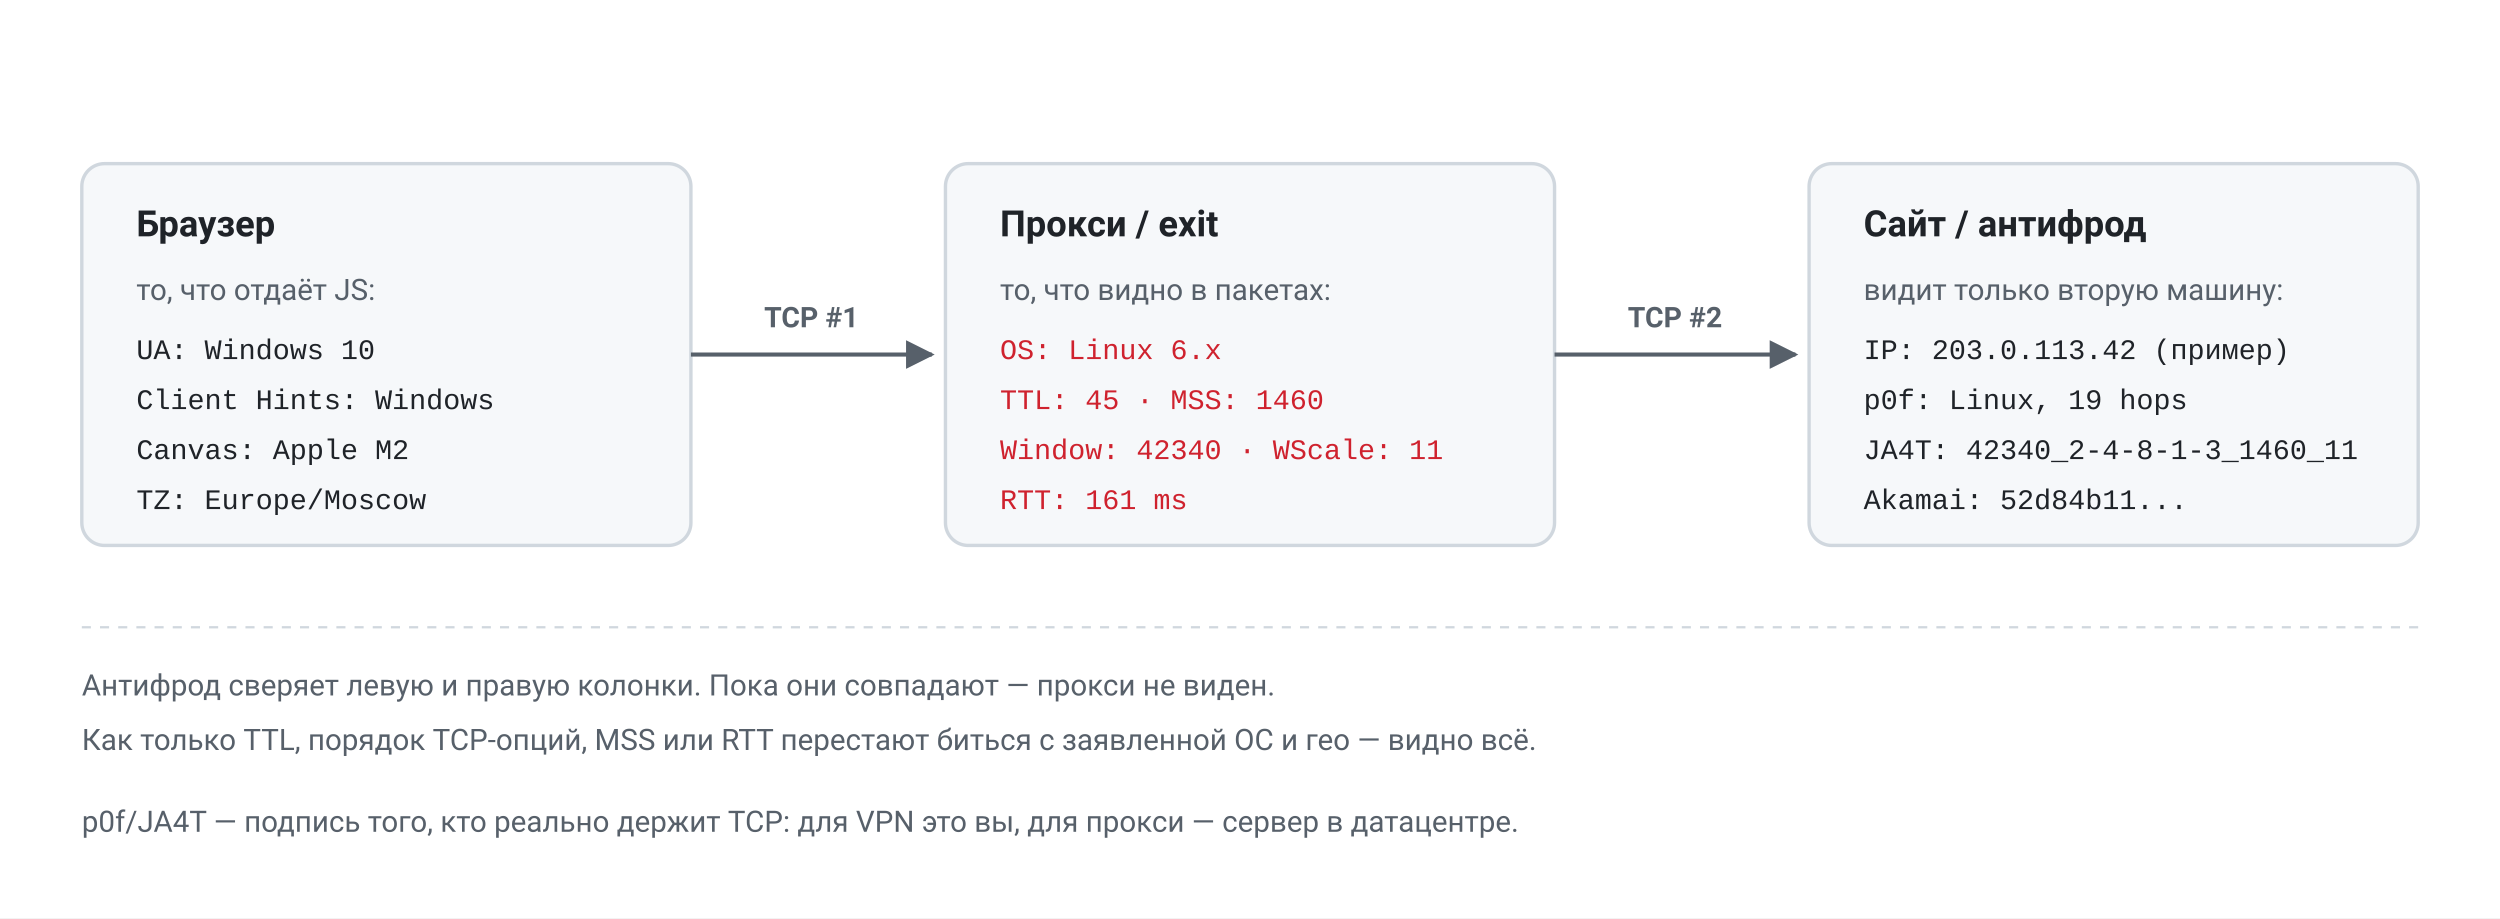
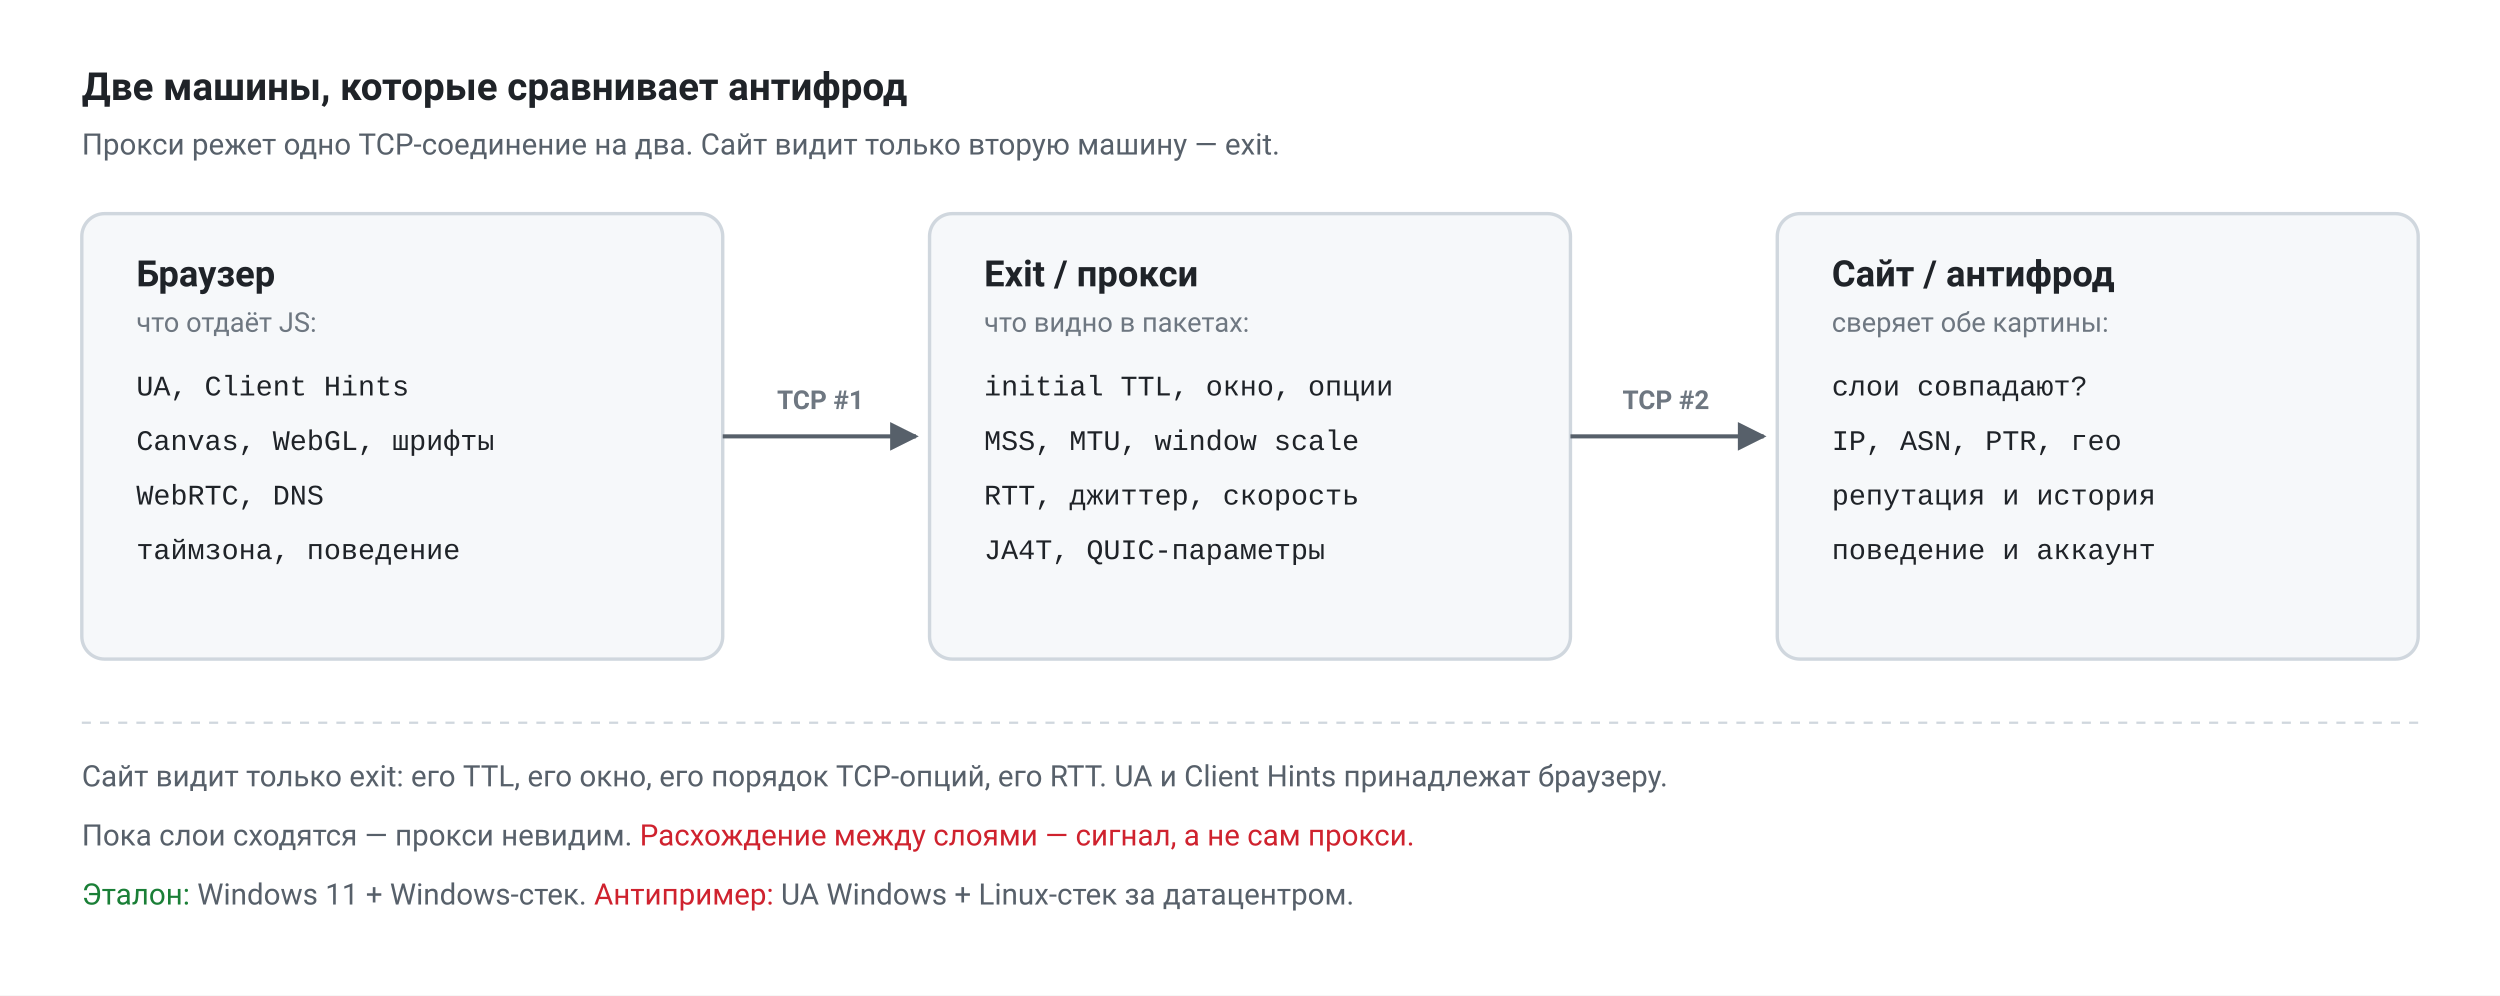
- <svg xmlns="http://www.w3.org/2000/svg" viewBox="0 0 1100 404" width="1100" height="404" role="img" aria-label="Схема: браузер → прокси → сайт, две независимые TCP-сессии">
+ <svg xmlns="http://www.w3.org/2000/svg" viewBox="0 0 1100 438" width="1100" height="438" role="img" aria-label="Схема: браузер, exit и сайт — две независимые машины, которые сравнивает антифрод">
  <defs>
    <marker id="arrow" viewBox="0 0 10 10" refX="9" refY="5" markerWidth="7" markerHeight="7" orient="auto-start-reverse">
      <path d="M 0 0 L 10 5 L 0 10 z" fill="#57606a" />
    </marker>
    <style>
-       .box { fill: #f6f8fa; stroke: #d0d7de; stroke-width: 1.5; }
-       .ttl { font: 700 16px -apple-system, "Segoe UI", Roboto, Arial, sans-serif; fill: #1f2328; }
-       .txt { font: 400 13px -apple-system, "Segoe UI", Roboto, Arial, sans-serif; fill: #57606a; }
+       .bg { fill: #ffffff; }
+       .card { fill: #f6f8fa; stroke: #d0d7de; stroke-width: 1.5; }
+       .h { font: 700 17px -apple-system, "Segoe UI", Roboto, Arial, sans-serif; fill: #1f2328; }
+       .sub { font: 400 12px -apple-system, "Segoe UI", Roboto, Arial, sans-serif; fill: #6e7781; }
      .mono { font: 400 12.5px ui-monospace, SFMono-Regular, Consolas, "Liberation Mono", monospace; fill: #1f2328; }
-       .lbl { font: 600 12.5px -apple-system, "Segoe UI", Roboto, Arial, sans-serif; fill: #57606a; }
-       .bad { fill: #cf222e; }
+       .lbl { font: 600 11.5px -apple-system, "Segoe UI", Roboto, Arial, sans-serif; fill: #6e7781; }
+       .note { font: 400 13px -apple-system, "Segoe UI", Roboto, Arial, sans-serif; fill: #57606a; }
+       .accent { fill: #cf222e; }
+       .good { fill: #1a7f37; }
    </style>
  </defs>
-   <rect x="0" y="0" width="1100" height="404" fill="#ffffff" />
-   <rect class="box" x="36" y="72" width="268" height="168" rx="10" />
-   <text class="ttl" x="60" y="104">Браузер</text>
-   <text class="txt" x="60" y="132">то, что отдаёт JS:</text>
-   <text class="mono" x="60" y="158">UA: Windows 10</text>
-   <text class="mono" x="60" y="180">Client Hints: Windows</text>
-   <text class="mono" x="60" y="202">Canvas: Apple M2</text>
-   <text class="mono" x="60" y="224">TZ: Europe/Moscow</text>
-   <rect class="box" x="416" y="72" width="268" height="168" rx="10" />
-   <text class="ttl" x="440" y="104">Прокси / exit</text>
-   <text class="txt" x="440" y="132">то, что видно в пакетах:</text>
-   <text class="mono bad" x="440" y="158">OS: Linux 6.x</text>
-   <text class="mono bad" x="440" y="180">TTL: 45 · MSS: 1460</text>
-   <text class="mono bad" x="440" y="202">Window: 42340 · WScale: 11</text>
-   <text class="mono bad" x="440" y="224">RTT: 161 ms</text>
-   <rect class="box" x="796" y="72" width="268" height="168" rx="10" />
-   <text class="ttl" x="820" y="104">Сайт / антифрод</text>
-   <text class="txt" x="820" y="132">видит только вторую машину:</text>
-   <text class="mono" x="820" y="158">IP: 203.0.113.42 (пример)</text>
-   <text class="mono" x="820" y="180">p0f: Linux, 19 hops</text>
-   <text class="mono" x="820" y="202">JA4T: 42340_2-4-8-1-3_1460_11</text>
-   <text class="mono" x="820" y="224">Akamai: 52d84b11...</text>
-   <line x1="304" y1="156" x2="410" y2="156" stroke="#57606a" stroke-width="1.8" marker-end="url(#arrow)" />
-   <text class="lbl" x="357" y="144" text-anchor="middle">TCP #1</text>
-   <line x1="684" y1="156" x2="790" y2="156" stroke="#57606a" stroke-width="1.8" marker-end="url(#arrow)" />
-   <text class="lbl" x="737" y="144" text-anchor="middle">TCP #2</text>
-   <line x1="36" y1="276" x2="1064" y2="276" stroke="#d0d7de" stroke-width="1" stroke-dasharray="4 4" />
-   <text class="txt" x="36" y="306">Антифрод сверяет левую и правую колонки. Пока они совпадают — прокси не виден.</text>
-   <text class="txt" x="36" y="330">Как только TTL, порядок TCP-опций, MSS или RTT перестают биться с заявленной ОС и гео — видно всё.</text>
-   <text class="txt" x="36" y="366">p0f/JA4T — подпись того, кто реально держит TCP: для VPN это вы, для прокси — сервер в датацентре.</text>
+   <rect class="bg" x="0" y="0" width="1100" height="438" />
+   <text class="h" x="36" y="44">Две машины, которые сравнивает антифрод</text>
+   <text class="note" x="36" y="68">Прокси режет одно TCP-соединение на два. Сайт видит только вторую машину — exit.</text>
+   <rect class="card" x="36" y="94" width="282" height="196" rx="10" />
+   <text class="h" x="60" y="126" style="font-size:16px">Браузер</text>
+   <text class="sub" x="60" y="146">что отдаёт JS:</text>
+   <text class="mono" x="60" y="174">UA, Client Hints</text>
+   <text class="mono" x="60" y="198">Canvas, WebGL, шрифты</text>
+   <text class="mono" x="60" y="222">WebRTC, DNS</text>
+   <text class="mono" x="60" y="246">таймзона, поведение</text>
+   <rect class="card" x="409" y="94" width="282" height="196" rx="10" />
+   <text class="h" x="433" y="126" style="font-size:16px">Exit / прокси</text>
+   <text class="sub" x="433" y="146">что видно в пакетах:</text>
+   <text class="mono" x="433" y="174">initial TTL, окно, опции</text>
+   <text class="mono" x="433" y="198">MSS, MTU, window scale</text>
+   <text class="mono" x="433" y="222">RTT, джиттер, скорость</text>
+   <text class="mono" x="433" y="246">JA4T, QUIC-параметры</text>
+   <rect class="card" x="782" y="94" width="282" height="196" rx="10" />
+   <text class="h" x="806" y="126" style="font-size:16px">Сайт / антифрод</text>
+   <text class="sub" x="806" y="146">сверяет обе картины:</text>
+   <text class="mono" x="806" y="174">слои совпадают?</text>
+   <text class="mono" x="806" y="198">IP, ASN, PTR, гео</text>
+   <text class="mono" x="806" y="222">репутация и история</text>
+   <text class="mono" x="806" y="246">поведение и аккаунт</text>
+   <line x1="318" y1="192" x2="403" y2="192" stroke="#57606a" stroke-width="1.8" marker-end="url(#arrow)" />
+   <text class="lbl" x="361" y="180" text-anchor="middle">TCP #1</text>
+   <line x1="691" y1="192" x2="776" y2="192" stroke="#57606a" stroke-width="1.8" marker-end="url(#arrow)" />
+   <text class="lbl" x="733" y="180" text-anchor="middle">TCP #2</text>
+   <line x1="36" y1="318" x2="1064" y2="318" stroke="#d0d7de" stroke-width="1" stroke-dasharray="4 4" />
+   <text class="note" x="36" y="346">Сайт видит только exit: его TTL, его окно, его порядок TCP-опций, его RTT. UA и Client Hints принадлежат браузеру.</text>
+   <text class="note" x="36" y="372">Пока слои сходятся — прокси невидим. <tspan style="fill:#cf222e">Расхождение между слоями — сигнал, а не сам прокси.</tspan>
+   </text>
+   <text class="note" x="36" y="398">
+     <tspan style="fill:#1a7f37">Эталон:</tspan> Windows 11 + Windows-стек. <tspan style="fill:#cf222e">Антипример:</tspan> UA Windows + Linux-стек за датацентром.</text>
</svg>
